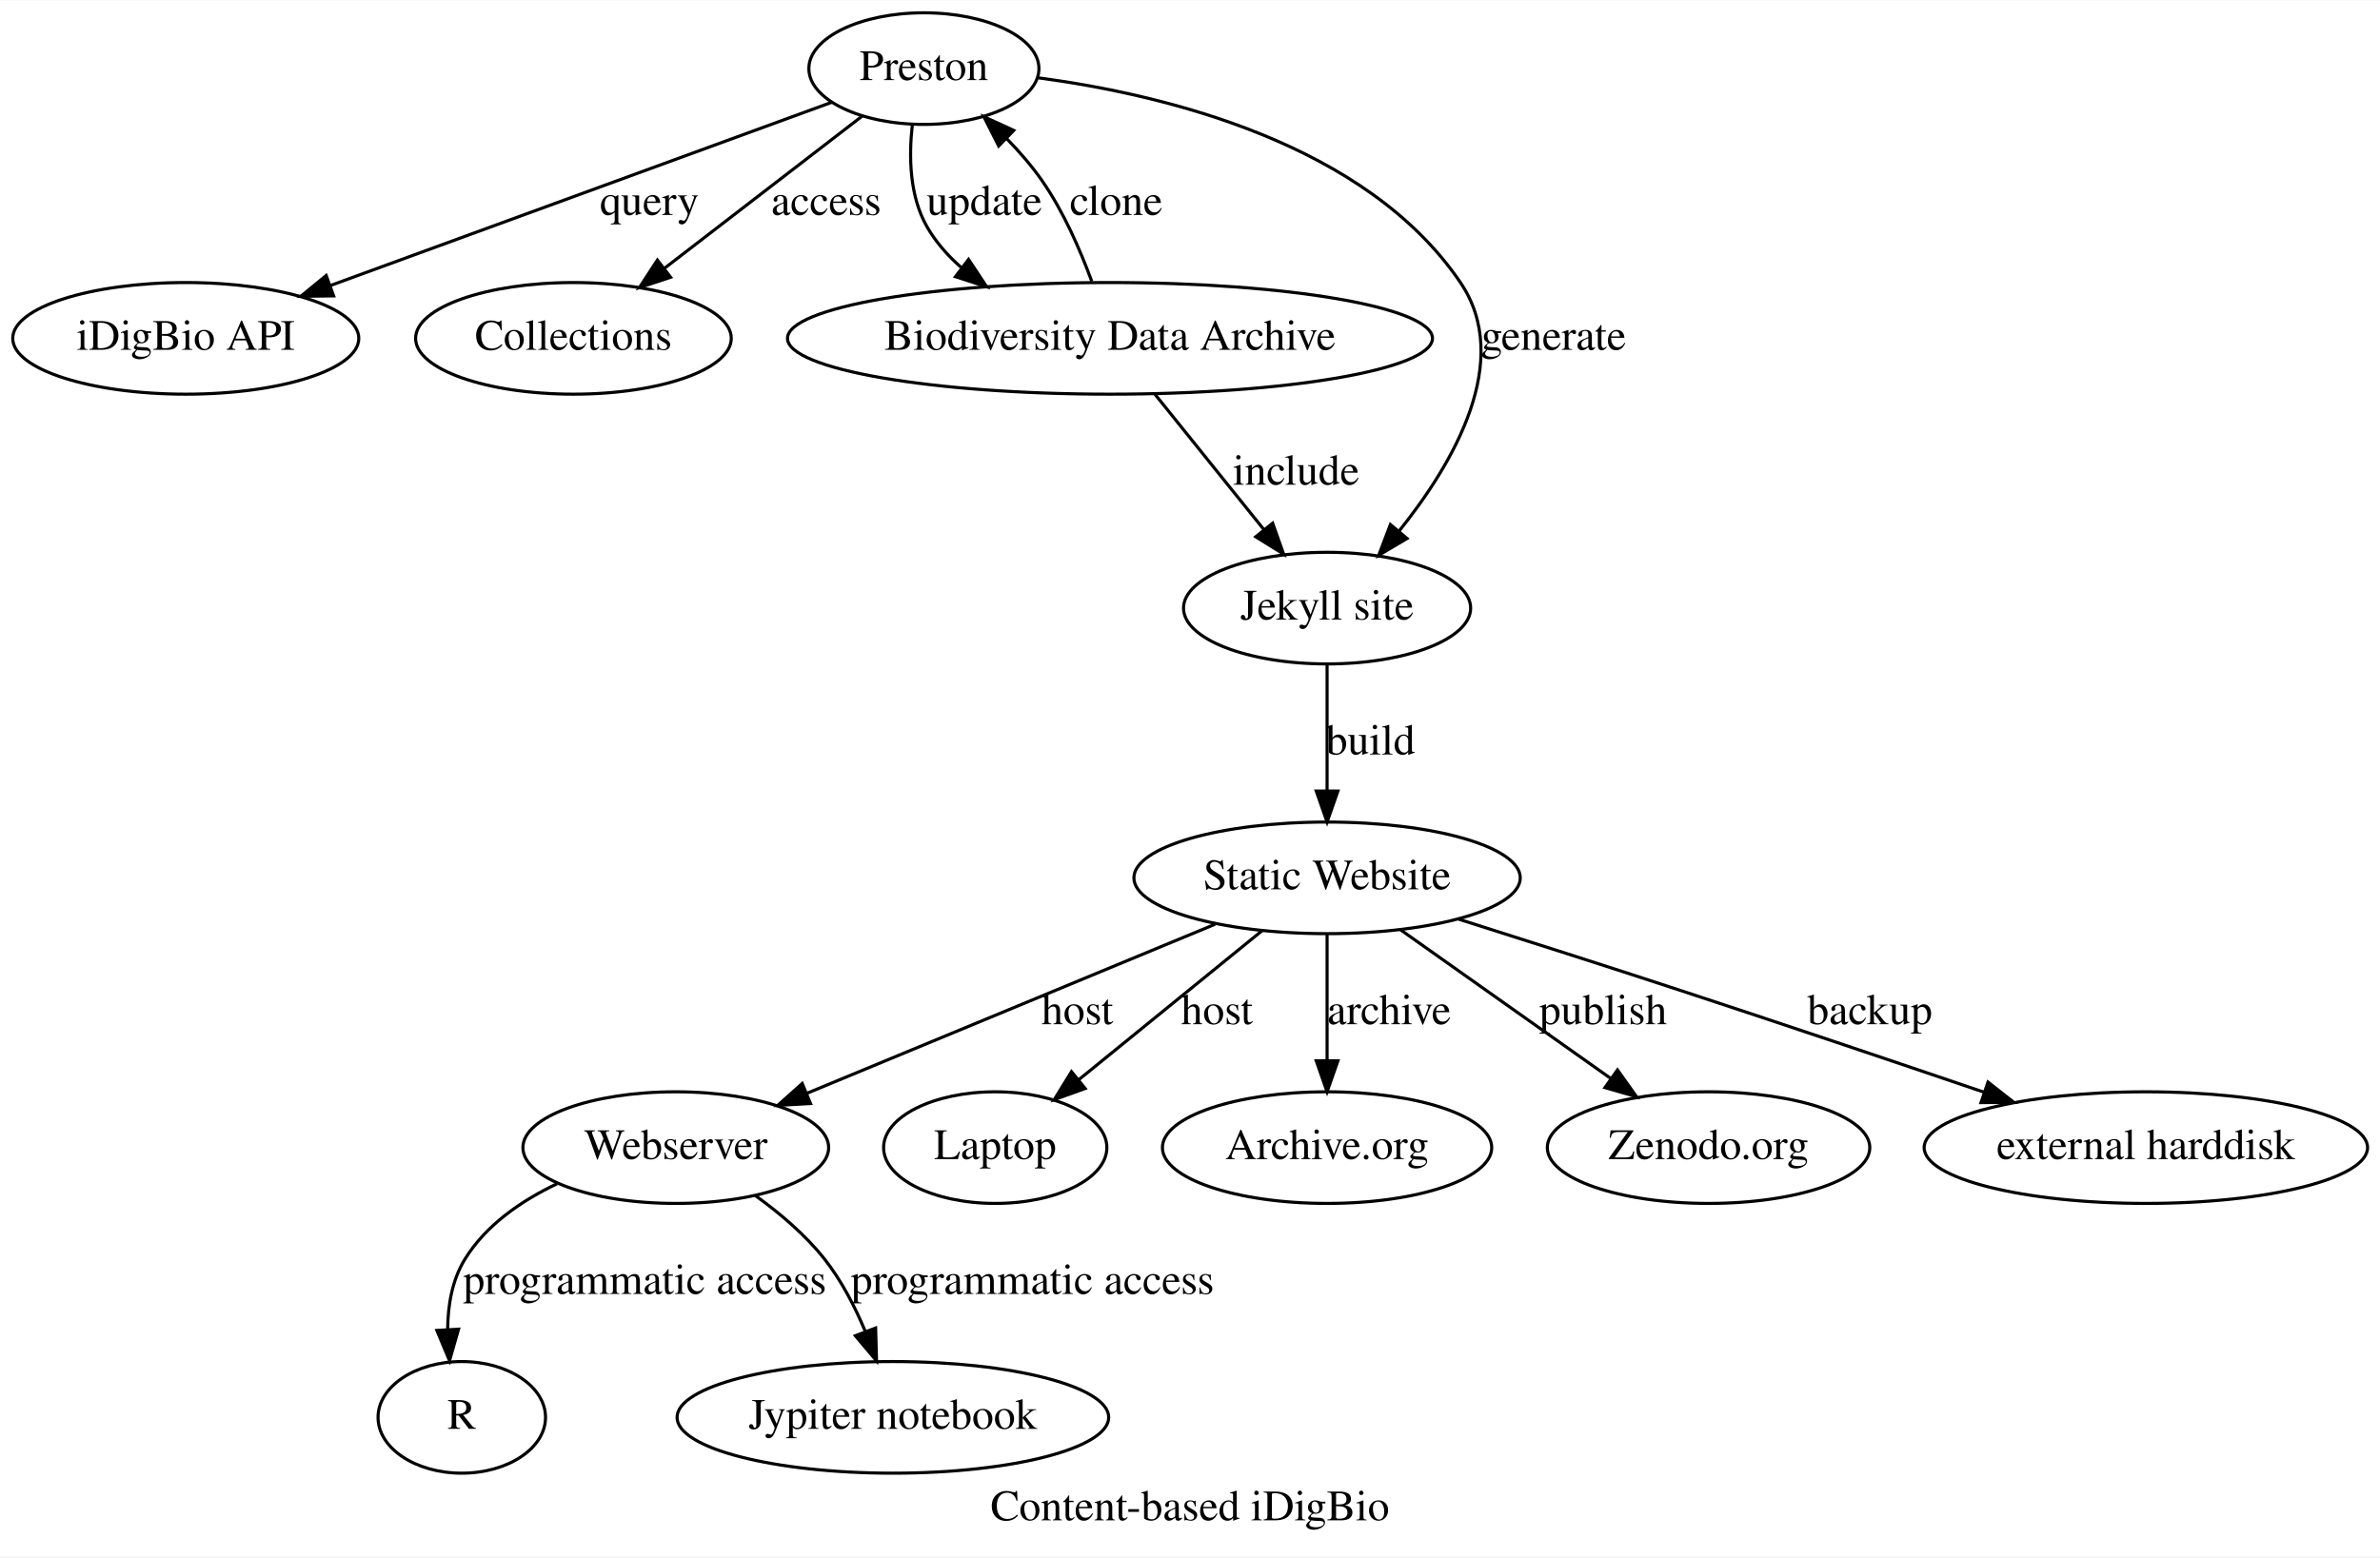
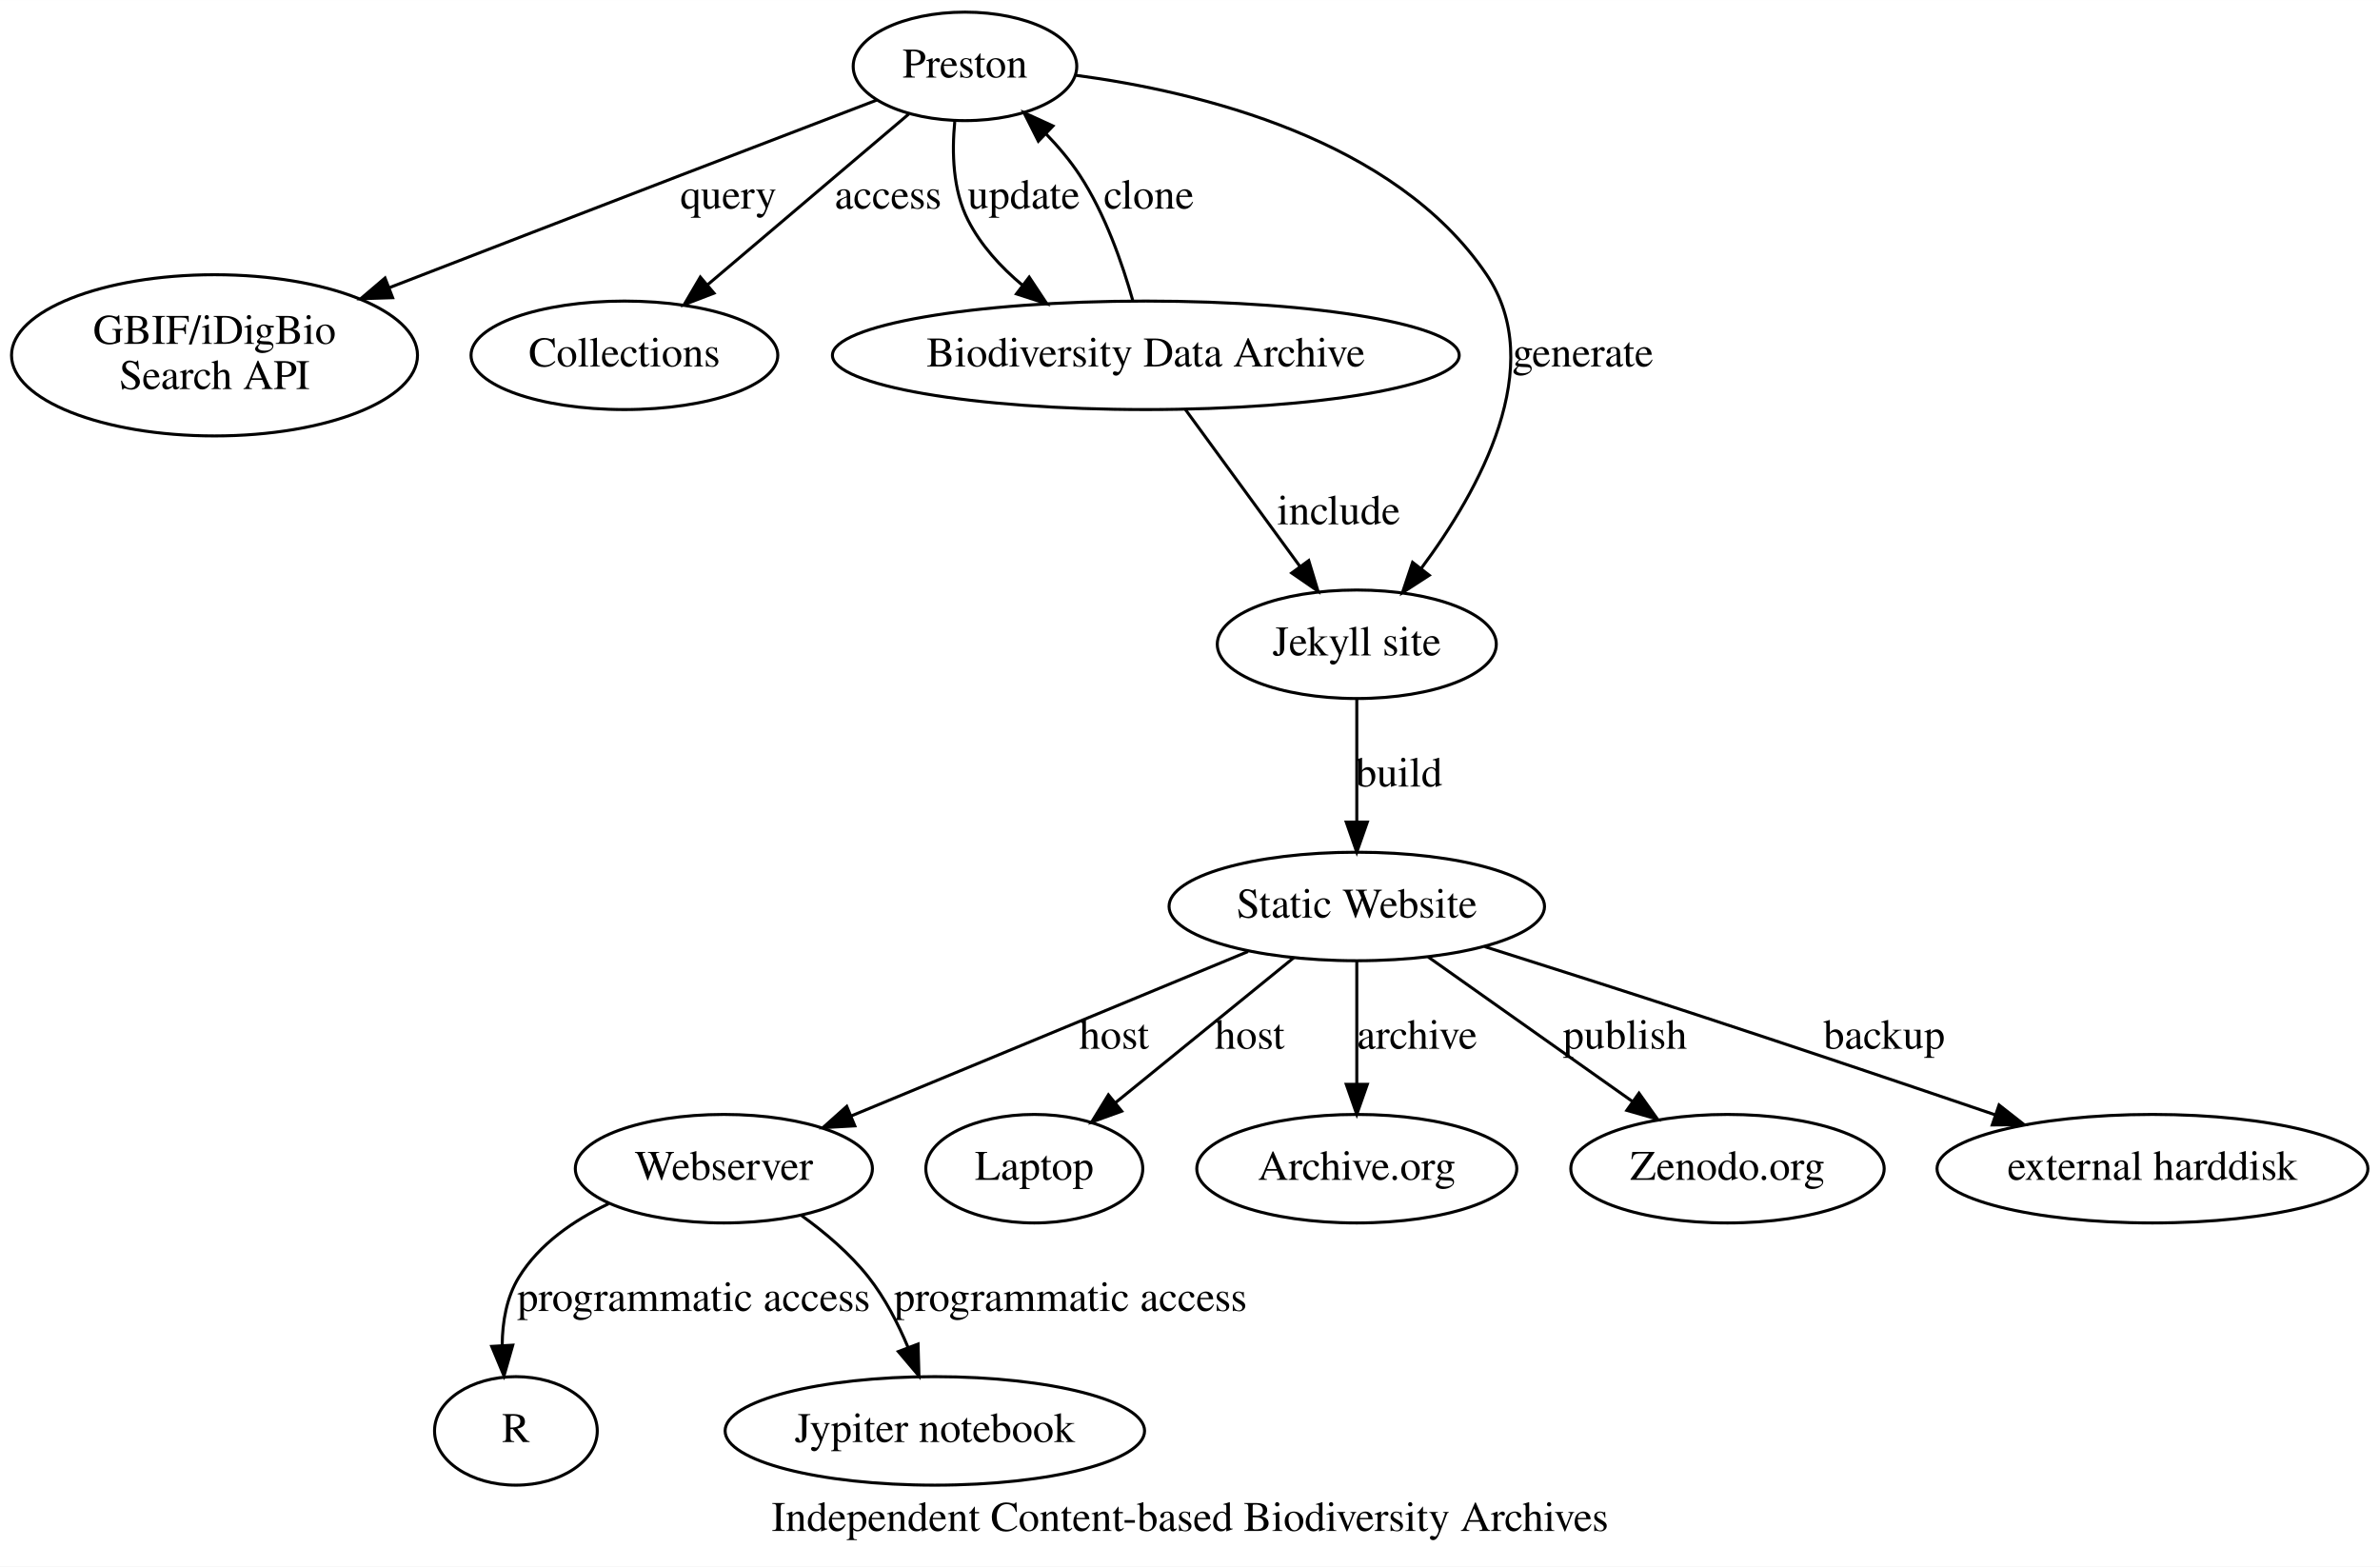
- <svg xmlns="http://www.w3.org/2000/svg" width="767pt" height="502pt" viewBox="0.00 0.00 767.39 502.00">
-   <g id="graph0" class="graph" transform="scale(1 1) rotate(0) translate(4 498)">
-     <polygon fill="#ffffff" stroke="transparent" points="-4,4 -4,-498 763.389,-498 763.389,4 -4,4" />
-     <text text-anchor="middle" x="379.694" y="-7.8" font-family="Times,serif" font-size="14.00" fill="#000000">Content-based iDigBio</text>
+ <svg xmlns="http://www.w3.org/2000/svg" width="790pt" height="520pt" viewBox="0.00 0.00 789.67 519.74">
+   <g id="graph0" class="graph" transform="scale(1 1) rotate(0) translate(4 515.7401)">
+     <polygon fill="#ffffff" stroke="transparent" points="-4,4 -4,-515.74 785.669,-515.74 785.669,4 -4,4" />
+     <text text-anchor="middle" x="390.834" y="-7.8" font-family="Times,serif" font-size="14.00" fill="#000000">Independent Content-based Biodiversity Archives</text>
    <g id="node1" class="node">
-       <ellipse fill="none" stroke="#000000" cx="293.895" cy="-476" rx="37.093" ry="18" />
-       <text text-anchor="middle" x="293.895" y="-472.3" font-family="Times,serif" font-size="14.00" fill="#000000">Preston</text>
+       <ellipse fill="none" stroke="#000000" cx="316.175" cy="-493.74" rx="37.093" ry="18" />
+       <text text-anchor="middle" x="316.175" y="-490.04" font-family="Times,serif" font-size="14.00" fill="#000000">Preston</text>
    </g>
    <g id="node2" class="node">
-       <ellipse fill="none" stroke="#000000" cx="55.895" cy="-389" rx="55.79" ry="18" />
-       <text text-anchor="middle" x="55.895" y="-385.3" font-family="Times,serif" font-size="14.00" fill="#000000">iDigBio API</text>
+       <ellipse fill="none" stroke="#000000" cx="67.175" cy="-397.87" rx="67.351" ry="26.741" />
+       <text text-anchor="middle" x="67.175" y="-401.67" font-family="Times,serif" font-size="14.00" fill="#000000">GBIF/iDigBio</text>
+       <text text-anchor="middle" x="67.175" y="-386.67" font-family="Times,serif" font-size="14.00" fill="#000000">Search API</text>
    </g>
    <g id="edge1" class="edge">
-       <path fill="none" stroke="#000000" d="M264.233,-465.157C223.664,-450.327 150.449,-423.564 102.51,-406.04" />
-       <polygon fill="#000000" stroke="#000000" points="103.574,-402.702 92.981,-402.556 101.171,-409.277 103.574,-402.702" />
-       <text text-anchor="middle" x="205.395" y="-428.8" font-family="Times,serif" font-size="14.00" fill="#000000">query</text>
+       <path fill="none" stroke="#000000" d="M286.951,-482.573C268.392,-475.475 243.868,-466.084 222.175,-457.74 190.123,-445.412 154.364,-431.604 125.276,-420.357" />
+       <polygon fill="#000000" stroke="#000000" points="126.271,-416.99 115.682,-416.647 123.746,-423.518 126.271,-416.99" />
+       <text text-anchor="middle" x="237.675" y="-446.54" font-family="Times,serif" font-size="14.00" fill="#000000">query</text>
    </g>
    <g id="node3" class="node">
-       <ellipse fill="none" stroke="#000000" cx="180.895" cy="-389" rx="50.892" ry="18" />
-       <text text-anchor="middle" x="180.895" y="-385.3" font-family="Times,serif" font-size="14.00" fill="#000000">Collections</text>
+       <ellipse fill="none" stroke="#000000" cx="203.175" cy="-397.87" rx="50.892" ry="18" />
+       <text text-anchor="middle" x="203.175" y="-394.17" font-family="Times,serif" font-size="14.00" fill="#000000">Collections</text>
    </g>
    <g id="edge2" class="edge">
-       <path fill="none" stroke="#000000" d="M273.953,-460.646C256.323,-447.073 230.371,-427.092 210.35,-411.677" />
-       <polygon fill="#000000" stroke="#000000" points="212.232,-408.71 202.173,-405.382 207.962,-414.256 212.232,-408.71" />
-       <text text-anchor="middle" x="262.395" y="-428.8" font-family="Times,serif" font-size="14.00" fill="#000000">access</text>
+       <path fill="none" stroke="#000000" d="M297.515,-477.909C279.364,-462.509 251.569,-438.928 230.844,-421.345" />
+       <polygon fill="#000000" stroke="#000000" points="232.893,-418.493 223.004,-414.693 228.365,-423.831 232.893,-418.493" />
+       <text text-anchor="middle" x="290.675" y="-446.54" font-family="Times,serif" font-size="14.00" fill="#000000">access</text>
    </g>
    <g id="node4" class="node">
-       <ellipse fill="none" stroke="#000000" cx="353.895" cy="-389" rx="103.981" ry="18" />
-       <text text-anchor="middle" x="353.895" y="-385.3" font-family="Times,serif" font-size="14.00" fill="#000000">Biodiversity Data Archive</text>
+       <ellipse fill="none" stroke="#000000" cx="376.175" cy="-397.87" rx="103.981" ry="18" />
+       <text text-anchor="middle" x="376.175" y="-394.17" font-family="Times,serif" font-size="14.00" fill="#000000">Biodiversity Data Archive</text>
    </g>
    <g id="edge3" class="edge">
-       <path fill="none" stroke="#000000" d="M290.161,-457.873C289,-447.58 289.25,-434.83 294.895,-425 297.733,-420.057 301.55,-415.709 305.883,-411.906" />
-       <polygon fill="#000000" stroke="#000000" points="308.294,-414.47 314.143,-405.636 304.062,-408.894 308.294,-414.47" />
-       <text text-anchor="middle" x="313.395" y="-428.8" font-family="Times,serif" font-size="14.00" fill="#000000">update</text>
+       <path fill="none" stroke="#000000" d="M312.777,-475.338C311.799,-465.198 312.121,-452.688 317.175,-442.74 321.413,-434.399 328.003,-427.177 335.266,-421.111" />
+       <polygon fill="#000000" stroke="#000000" points="337.486,-423.819 343.333,-414.983 333.252,-418.245 337.486,-423.819" />
+       <text text-anchor="middle" x="335.675" y="-446.54" font-family="Times,serif" font-size="14.00" fill="#000000">update</text>
    </g>
    <g id="node5" class="node">
-       <ellipse fill="none" stroke="#000000" cx="423.895" cy="-302" rx="46.292" ry="18" />
-       <text text-anchor="middle" x="423.895" y="-298.3" font-family="Times,serif" font-size="14.00" fill="#000000">Jekyll site</text>
+       <ellipse fill="none" stroke="#000000" cx="446.175" cy="-302" rx="46.292" ry="18" />
+       <text text-anchor="middle" x="446.175" y="-298.3" font-family="Times,serif" font-size="14.00" fill="#000000">Jekyll site</text>
    </g>
    <g id="edge5" class="edge">
-       <path fill="none" stroke="#000000" d="M330.731,-473.037C371.823,-467.538 436.508,-451.835 466.895,-407 483.923,-381.876 464.877,-348.959 447.013,-326.731" />
-       <polygon fill="#000000" stroke="#000000" points="449.672,-324.454 440.554,-319.059 444.317,-328.963 449.672,-324.454" />
-       <text text-anchor="middle" x="496.895" y="-385.3" font-family="Times,serif" font-size="14.00" fill="#000000">generate</text>
+       <path fill="none" stroke="#000000" d="M353.011,-490.778C394.103,-485.278 458.788,-469.575 489.175,-424.74 509.75,-394.383 486.908,-353.139 467.459,-327.042" />
+       <polygon fill="#000000" stroke="#000000" points="470.219,-324.889 461.323,-319.135 464.689,-329.181 470.219,-324.889" />
+       <text text-anchor="middle" x="521.175" y="-394.17" font-family="Times,serif" font-size="14.00" fill="#000000">generate</text>
    </g>
    <g id="edge4" class="edge">
-       <path fill="none" stroke="#000000" d="M348.021,-407.392C344.292,-417.53 338.854,-430.04 331.895,-440 328.642,-444.656 324.712,-449.184 320.63,-453.37" />
-       <polygon fill="#000000" stroke="#000000" points="318.012,-451.032 313.232,-460.487 322.865,-456.077 318.012,-451.032" />
-       <text text-anchor="middle" x="355.895" y="-428.8" font-family="Times,serif" font-size="14.00" fill="#000000">clone</text>
+       <path fill="none" stroke="#000000" d="M371.894,-415.9C368.398,-428.339 362.64,-444.884 354.175,-457.74 351.052,-462.484 347.188,-467.057 343.133,-471.26" />
+       <polygon fill="#000000" stroke="#000000" points="340.514,-468.924 335.743,-478.384 345.372,-473.964 340.514,-468.924" />
+       <text text-anchor="middle" x="377.175" y="-446.54" font-family="Times,serif" font-size="14.00" fill="#000000">clone</text>
    </g>
    <g id="edge6" class="edge">
-       <path fill="none" stroke="#000000" d="M368.399,-370.974C378.576,-358.325 392.322,-341.241 403.587,-327.24" />
-       <polygon fill="#000000" stroke="#000000" points="406.345,-329.395 409.887,-319.41 400.892,-325.007 406.345,-329.395" />
-       <text text-anchor="middle" x="413.895" y="-341.8" font-family="Times,serif" font-size="14.00" fill="#000000">include</text>
+       <path fill="none" stroke="#000000" d="M389.342,-379.838C400.066,-365.149 415.345,-344.224 427.36,-327.769" />
+       <polygon fill="#000000" stroke="#000000" points="430.234,-329.768 433.304,-319.628 424.58,-325.64 430.234,-329.768" />
+       <text text-anchor="middle" x="440.175" y="-341.8" font-family="Times,serif" font-size="14.00" fill="#000000">include</text>
    </g>
    <g id="node6" class="node">
-       <ellipse fill="none" stroke="#000000" cx="423.895" cy="-215" rx="62.289" ry="18" />
-       <text text-anchor="middle" x="423.895" y="-211.3" font-family="Times,serif" font-size="14.00" fill="#000000">Static Website</text>
+       <ellipse fill="none" stroke="#000000" cx="446.175" cy="-215" rx="62.289" ry="18" />
+       <text text-anchor="middle" x="446.175" y="-211.3" font-family="Times,serif" font-size="14.00" fill="#000000">Static Website</text>
    </g>
    <g id="edge7" class="edge">
-       <path fill="none" stroke="#000000" d="M423.895,-283.974C423.895,-272.192 423.895,-256.561 423.895,-243.158" />
-       <polygon fill="#000000" stroke="#000000" points="427.395,-243.003 423.895,-233.003 420.395,-243.003 427.395,-243.003" />
-       <text text-anchor="middle" x="437.895" y="-254.8" font-family="Times,serif" font-size="14.00" fill="#000000">build</text>
+       <path fill="none" stroke="#000000" d="M446.175,-283.974C446.175,-272.192 446.175,-256.561 446.175,-243.158" />
+       <polygon fill="#000000" stroke="#000000" points="449.675,-243.003 446.175,-233.003 442.675,-243.003 449.675,-243.003" />
+       <text text-anchor="middle" x="460.175" y="-254.8" font-family="Times,serif" font-size="14.00" fill="#000000">build</text>
    </g>
    <g id="node7" class="node">
-       <ellipse fill="none" stroke="#000000" cx="213.895" cy="-128" rx="49.291" ry="18" />
-       <text text-anchor="middle" x="213.895" y="-124.3" font-family="Times,serif" font-size="14.00" fill="#000000">Webserver</text>
+       <ellipse fill="none" stroke="#000000" cx="236.175" cy="-128" rx="49.291" ry="18" />
+       <text text-anchor="middle" x="236.175" y="-124.3" font-family="Times,serif" font-size="14.00" fill="#000000">Webserver</text>
    </g>
    <g id="edge8" class="edge">
-       <path fill="none" stroke="#000000" d="M387.795,-200.044C351.254,-184.906 294.782,-161.51 256.172,-145.515" />
-       <polygon fill="#000000" stroke="#000000" points="257.342,-142.211 246.763,-141.617 254.662,-148.678 257.342,-142.211" />
-       <text text-anchor="middle" x="343.395" y="-167.8" font-family="Times,serif" font-size="14.00" fill="#000000">host</text>
+       <path fill="none" stroke="#000000" d="M410.075,-200.044C373.534,-184.906 317.062,-161.51 278.452,-145.515" />
+       <polygon fill="#000000" stroke="#000000" points="279.622,-142.211 269.043,-141.617 276.942,-148.678 279.622,-142.211" />
+       <text text-anchor="middle" x="365.675" y="-167.8" font-family="Times,serif" font-size="14.00" fill="#000000">host</text>
    </g>
    <g id="node8" class="node">
-       <ellipse fill="none" stroke="#000000" cx="316.895" cy="-128" rx="35.995" ry="18" />
-       <text text-anchor="middle" x="316.895" y="-124.3" font-family="Times,serif" font-size="14.00" fill="#000000">Laptop</text>
+       <ellipse fill="none" stroke="#000000" cx="339.175" cy="-128" rx="35.995" ry="18" />
+       <text text-anchor="middle" x="339.175" y="-124.3" font-family="Times,serif" font-size="14.00" fill="#000000">Laptop</text>
    </g>
    <g id="edge9" class="edge">
-       <path fill="none" stroke="#000000" d="M403.01,-198.019C386.133,-184.297 362.254,-164.881 343.92,-149.974" />
-       <polygon fill="#000000" stroke="#000000" points="345.899,-147.072 335.932,-143.479 341.483,-152.503 345.899,-147.072" />
-       <text text-anchor="middle" x="388.395" y="-167.8" font-family="Times,serif" font-size="14.00" fill="#000000">host</text>
+       <path fill="none" stroke="#000000" d="M425.291,-198.019C408.413,-184.297 384.534,-164.881 366.2,-149.974" />
+       <polygon fill="#000000" stroke="#000000" points="368.179,-147.072 358.212,-143.479 363.763,-152.503 368.179,-147.072" />
+       <text text-anchor="middle" x="410.675" y="-167.8" font-family="Times,serif" font-size="14.00" fill="#000000">host</text>
    </g>
    <g id="node9" class="node">
-       <ellipse fill="none" stroke="#000000" cx="423.895" cy="-128" rx="53.091" ry="18" />
-       <text text-anchor="middle" x="423.895" y="-124.3" font-family="Times,serif" font-size="14.00" fill="#000000">Archive.org</text>
+       <ellipse fill="none" stroke="#000000" cx="446.175" cy="-128" rx="53.091" ry="18" />
+       <text text-anchor="middle" x="446.175" y="-124.3" font-family="Times,serif" font-size="14.00" fill="#000000">Archive.org</text>
    </g>
    <g id="edge10" class="edge">
-       <path fill="none" stroke="#000000" d="M423.895,-196.974C423.895,-185.192 423.895,-169.561 423.895,-156.158" />
-       <polygon fill="#000000" stroke="#000000" points="427.395,-156.003 423.895,-146.003 420.395,-156.003 427.395,-156.003" />
-       <text text-anchor="middle" x="443.895" y="-167.8" font-family="Times,serif" font-size="14.00" fill="#000000">archive</text>
+       <path fill="none" stroke="#000000" d="M446.175,-196.974C446.175,-185.192 446.175,-169.561 446.175,-156.158" />
+       <polygon fill="#000000" stroke="#000000" points="449.675,-156.003 446.175,-146.003 442.675,-156.003 449.675,-156.003" />
+       <text text-anchor="middle" x="466.175" y="-167.8" font-family="Times,serif" font-size="14.00" fill="#000000">archive</text>
    </g>
    <g id="node10" class="node">
-       <ellipse fill="none" stroke="#000000" cx="546.895" cy="-128" rx="51.991" ry="18" />
-       <text text-anchor="middle" x="546.895" y="-124.3" font-family="Times,serif" font-size="14.00" fill="#000000">Zenodo.org</text>
+       <ellipse fill="none" stroke="#000000" cx="569.175" cy="-128" rx="51.991" ry="18" />
+       <text text-anchor="middle" x="569.175" y="-124.3" font-family="Times,serif" font-size="14.00" fill="#000000">Zenodo.org</text>
    </g>
    <g id="edge11" class="edge">
-       <path fill="none" stroke="#000000" d="M447.611,-198.226C466.876,-184.599 494.219,-165.259 515.334,-150.324" />
-       <polygon fill="#000000" stroke="#000000" points="517.526,-153.06 523.669,-144.428 513.484,-147.345 517.526,-153.06" />
-       <text text-anchor="middle" x="512.895" y="-167.8" font-family="Times,serif" font-size="14.00" fill="#000000">publish</text>
+       <path fill="none" stroke="#000000" d="M469.891,-198.226C489.156,-184.599 516.499,-165.259 537.614,-150.324" />
+       <polygon fill="#000000" stroke="#000000" points="539.806,-153.06 545.949,-144.428 535.764,-147.345 539.806,-153.06" />
+       <text text-anchor="middle" x="535.175" y="-167.8" font-family="Times,serif" font-size="14.00" fill="#000000">publish</text>
    </g>
    <g id="node11" class="node">
-       <ellipse fill="none" stroke="#000000" cx="687.895" cy="-128" rx="71.487" ry="18" />
-       <text text-anchor="middle" x="687.895" y="-124.3" font-family="Times,serif" font-size="14.00" fill="#000000">external harddisk</text>
+       <ellipse fill="none" stroke="#000000" cx="710.175" cy="-128" rx="71.487" ry="18" />
+       <text text-anchor="middle" x="710.175" y="-124.3" font-family="Times,serif" font-size="14.00" fill="#000000">external harddisk</text>
    </g>
    <g id="edge12" class="edge">
-       <path fill="none" stroke="#000000" d="M466.342,-201.668C487.561,-194.955 513.615,-186.639 536.895,-179 569.846,-168.188 606.726,-155.738 635.789,-145.846" />
-       <polygon fill="#000000" stroke="#000000" points="636.992,-149.134 645.329,-142.596 634.734,-142.508 636.992,-149.134" />
-       <text text-anchor="middle" x="598.895" y="-167.8" font-family="Times,serif" font-size="14.00" fill="#000000">backup</text>
+       <path fill="none" stroke="#000000" d="M488.622,-201.668C509.841,-194.955 535.895,-186.639 559.175,-179 592.126,-168.188 629.006,-155.738 658.069,-145.846" />
+       <polygon fill="#000000" stroke="#000000" points="659.272,-149.134 667.609,-142.596 657.014,-142.508 659.272,-149.134" />
+       <text text-anchor="middle" x="621.175" y="-167.8" font-family="Times,serif" font-size="14.00" fill="#000000">backup</text>
    </g>
    <g id="node12" class="node">
-       <ellipse fill="none" stroke="#000000" cx="144.895" cy="-41" rx="27" ry="18" />
-       <text text-anchor="middle" x="144.895" y="-37.3" font-family="Times,serif" font-size="14.00" fill="#000000">R</text>
+       <ellipse fill="none" stroke="#000000" cx="167.175" cy="-41" rx="27" ry="18" />
+       <text text-anchor="middle" x="167.175" y="-37.3" font-family="Times,serif" font-size="14.00" fill="#000000">R</text>
    </g>
    <g id="edge13" class="edge">
-       <path fill="none" stroke="#000000" d="M175.645,-116.359C164.095,-110.875 152.687,-103.034 145.895,-92 141.81,-85.363 140.415,-77.263 140.344,-69.489" />
-       <polygon fill="#000000" stroke="#000000" points="143.852,-69.446 140.939,-59.26 136.864,-69.04 143.852,-69.446" />
-       <text text-anchor="middle" x="203.895" y="-80.8" font-family="Times,serif" font-size="14.00" fill="#000000">programmatic access</text>
+       <path fill="none" stroke="#000000" d="M197.925,-116.359C186.375,-110.875 174.967,-103.034 168.175,-92 164.09,-85.363 162.695,-77.263 162.624,-69.489" />
+       <polygon fill="#000000" stroke="#000000" points="166.132,-69.446 163.219,-59.26 159.144,-69.04 166.132,-69.446" />
+       <text text-anchor="middle" x="226.175" y="-80.8" font-family="Times,serif" font-size="14.00" fill="#000000">programmatic access</text>
    </g>
    <g id="node13" class="node">
-       <ellipse fill="none" stroke="#000000" cx="283.895" cy="-41" rx="69.588" ry="18" />
-       <text text-anchor="middle" x="283.895" y="-37.3" font-family="Times,serif" font-size="14.00" fill="#000000">Jypiter notebook</text>
+       <ellipse fill="none" stroke="#000000" cx="306.175" cy="-41" rx="69.588" ry="18" />
+       <text text-anchor="middle" x="306.175" y="-37.3" font-family="Times,serif" font-size="14.00" fill="#000000">Jypiter notebook</text>
    </g>
    <g id="edge14" class="edge">
-       <path fill="none" stroke="#000000" d="M239.455,-112.596C247.409,-106.881 255.707,-99.855 261.895,-92 267.325,-85.107 271.675,-76.67 275.026,-68.658" />
-       <polygon fill="#000000" stroke="#000000" points="278.329,-69.819 278.624,-59.228 271.789,-67.324 278.329,-69.819" />
-       <text text-anchor="middle" x="328.895" y="-80.8" font-family="Times,serif" font-size="14.00" fill="#000000">programmatic access</text>
+       <path fill="none" stroke="#000000" d="M261.736,-112.596C269.69,-106.881 277.987,-99.855 284.175,-92 289.606,-85.107 293.955,-76.67 297.306,-68.658" />
+       <polygon fill="#000000" stroke="#000000" points="300.609,-69.819 300.904,-59.228 294.069,-67.324 300.609,-69.819" />
+       <text text-anchor="middle" x="351.175" y="-80.8" font-family="Times,serif" font-size="14.00" fill="#000000">programmatic access</text>
    </g>
  </g>
</svg>
